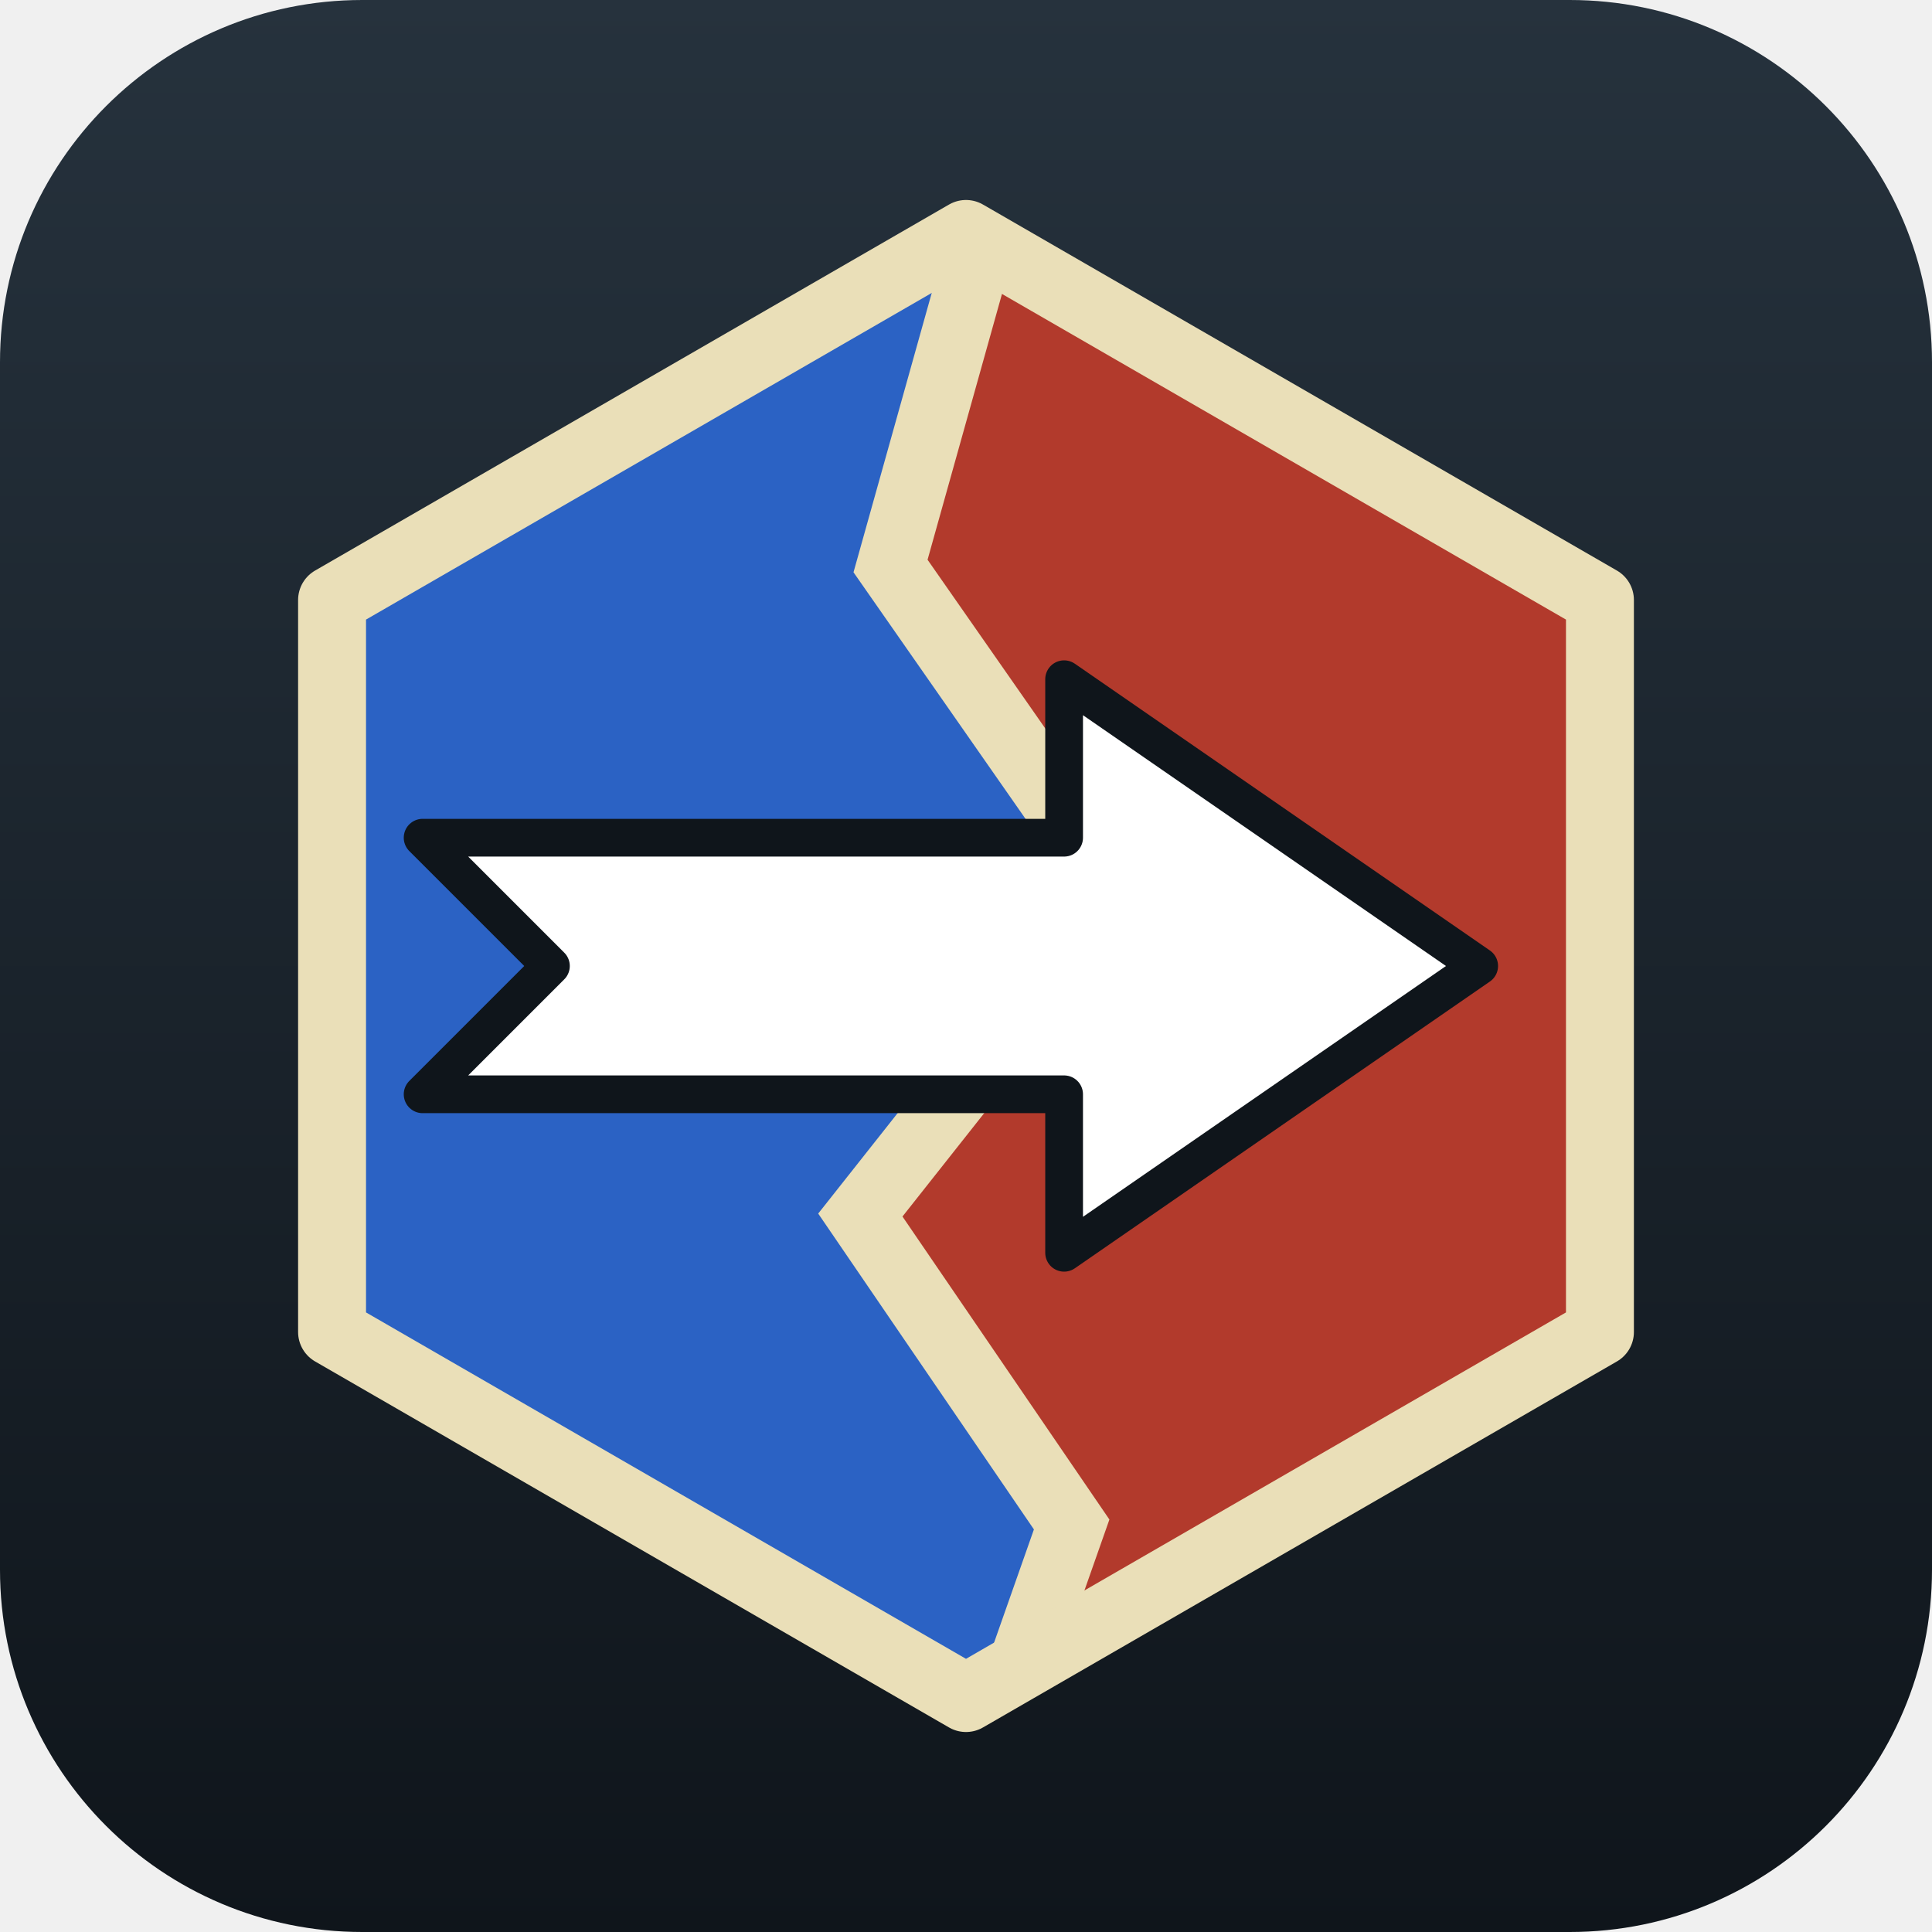
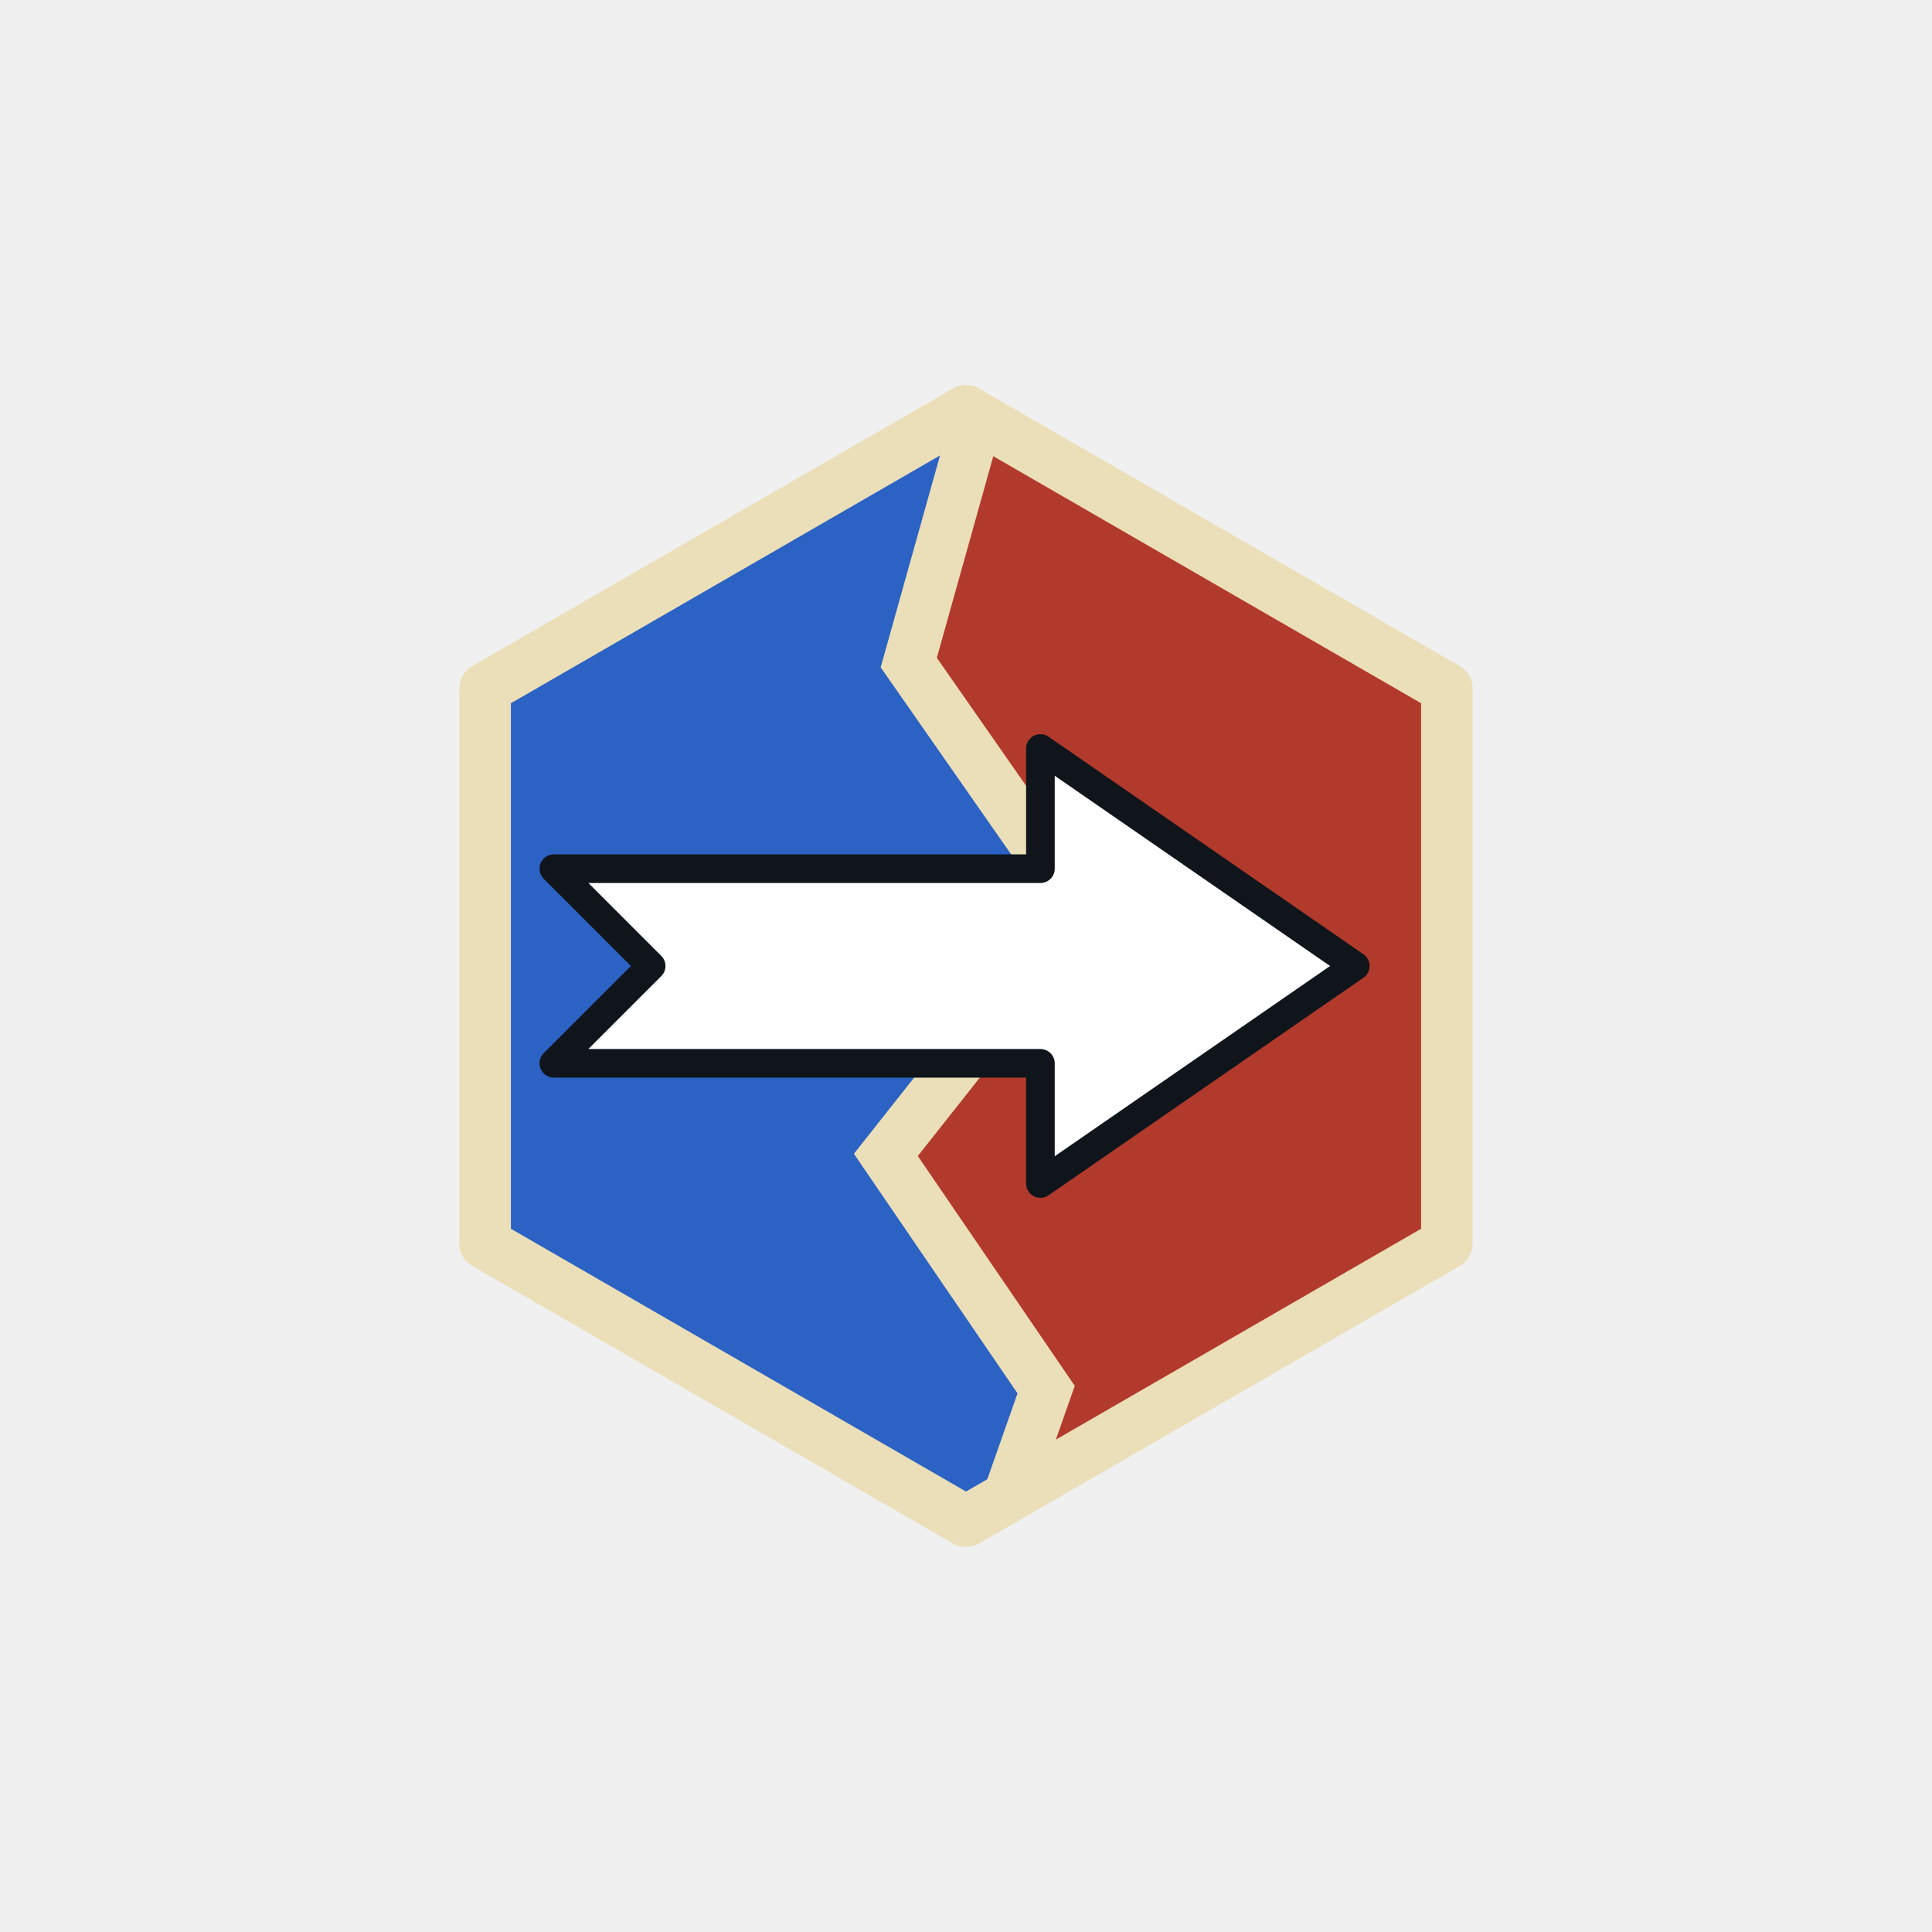
- <svg xmlns="http://www.w3.org/2000/svg" width="512" height="512" viewBox="0 0 512 512">
+ <svg xmlns="http://www.w3.org/2000/svg" width="432" height="432" viewBox="0 0 432 432">
  <defs>
    <linearGradient id="bg" x1="0" y1="0" x2="0" y2="1">
      <stop offset="0" stop-color="#26323d" />
      <stop offset="1" stop-color="#0f151b" />
    </linearGradient>
    <clipPath id="hex">
      <polygon points="256,62 424,159 424,353 256,450 88,353 88,159" />
    </clipPath>
  </defs>
-   <rect width="512" height="512" rx="96" fill="url(#bg)" />
-   <g clip-path="url(#hex)">
-     <rect x="0" y="0" width="512" height="512" fill="#b23a2c" />
-     <polygon points="0,0 278,0 236,150 296,236 228,322 284,404 246,512 0,512" fill="#2b62c4" />
-     <polyline points="278,0 236,150 296,236 228,322 284,404 246,512" fill="none" stroke="#eadfb8" stroke-width="18" stroke-linejoin="miter" />
+   <g transform="translate(216,216) scale(0.64) translate(-256,-256)">
+     <g clip-path="url(#hex)">
+       <rect x="0" y="0" width="512" height="512" fill="#b23a2c" />
+       <polygon points="0,0 278,0 236,150 296,236 228,322 284,404 246,512 0,512" fill="#2b62c4" />
+       <polyline points="278,0 236,150 296,236 228,322 284,404 246,512" fill="none" stroke="#eadfb8" stroke-width="18" stroke-linejoin="miter" />
+     </g>
+     <polygon points="256,62 424,159 424,353 256,450 88,353 88,159" fill="none" stroke="#eadfb8" stroke-width="18" stroke-linejoin="round" />
+     <polygon points="112,222 282,222 282,180 392,256 282,332 282,290 112,290 146,256" fill="#ffffff" stroke="#0f151b" stroke-width="10" stroke-linejoin="round" />
  </g>
-   <polygon points="256,62 424,159 424,353 256,450 88,353 88,159" fill="none" stroke="#eadfb8" stroke-width="18" stroke-linejoin="round" />
-   <polygon points="112,222 282,222 282,180 392,256 282,332 282,290 112,290 146,256" fill="#ffffff" stroke="#0f151b" stroke-width="10" stroke-linejoin="round" />
</svg>
